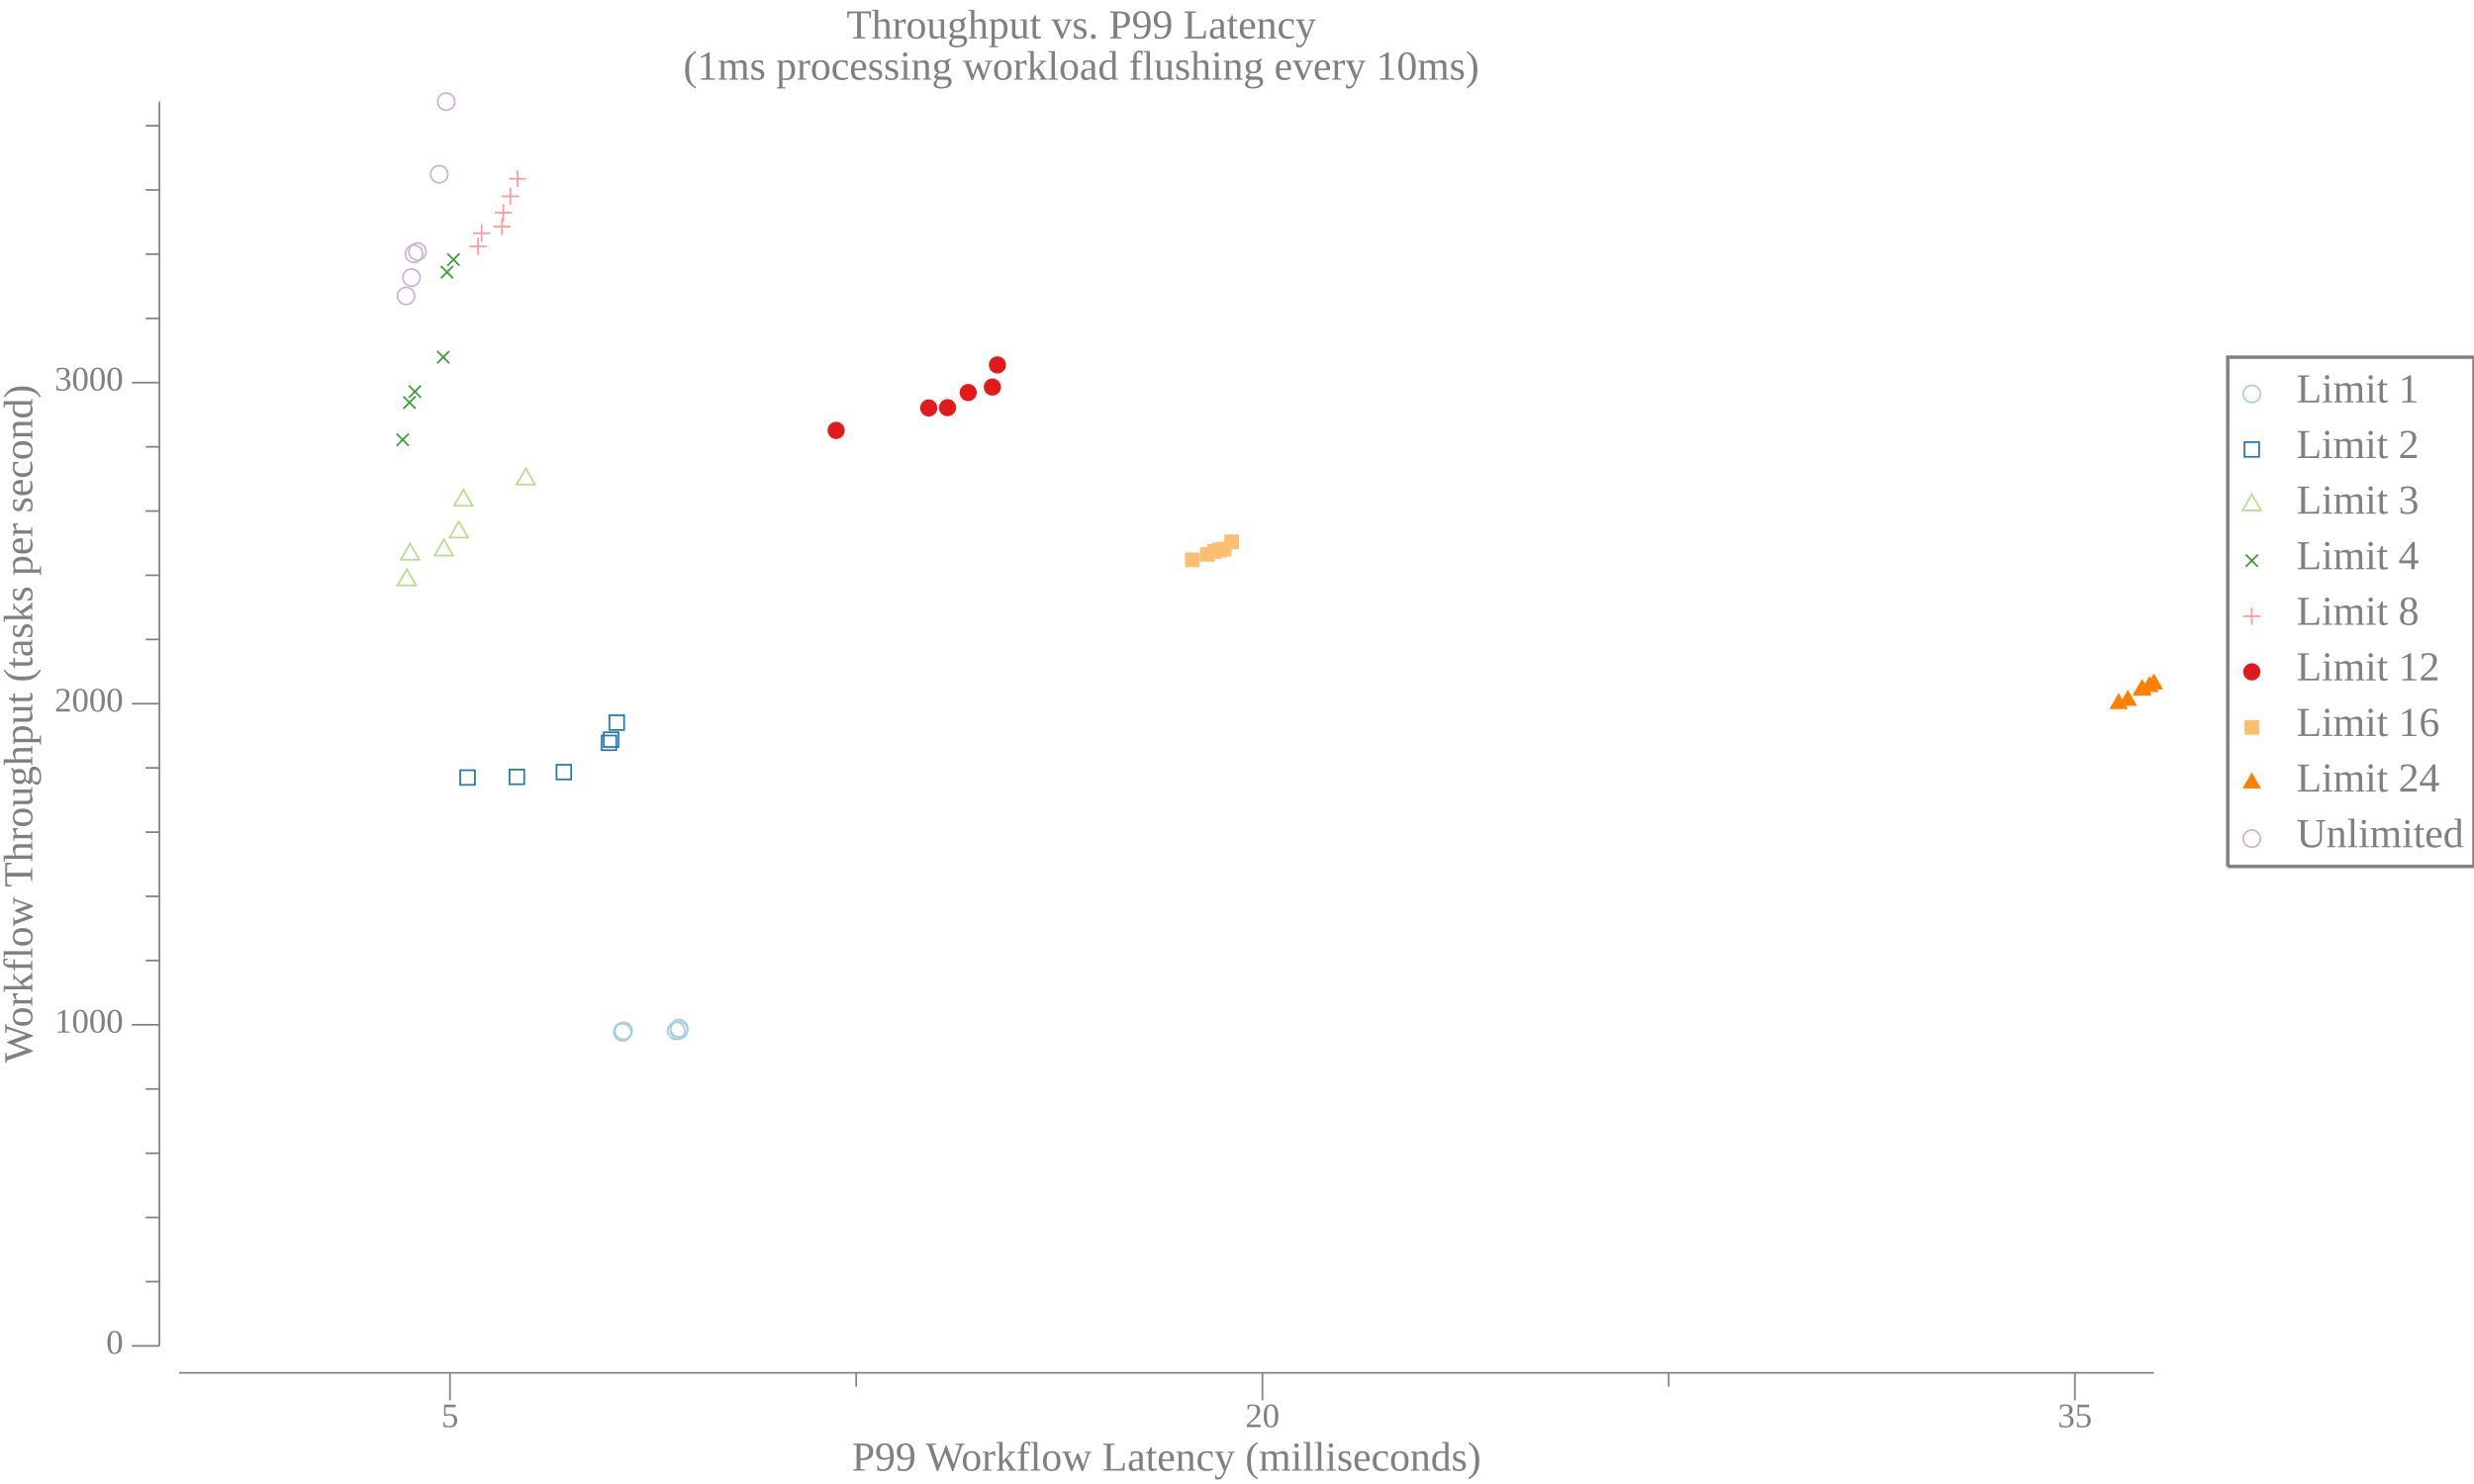
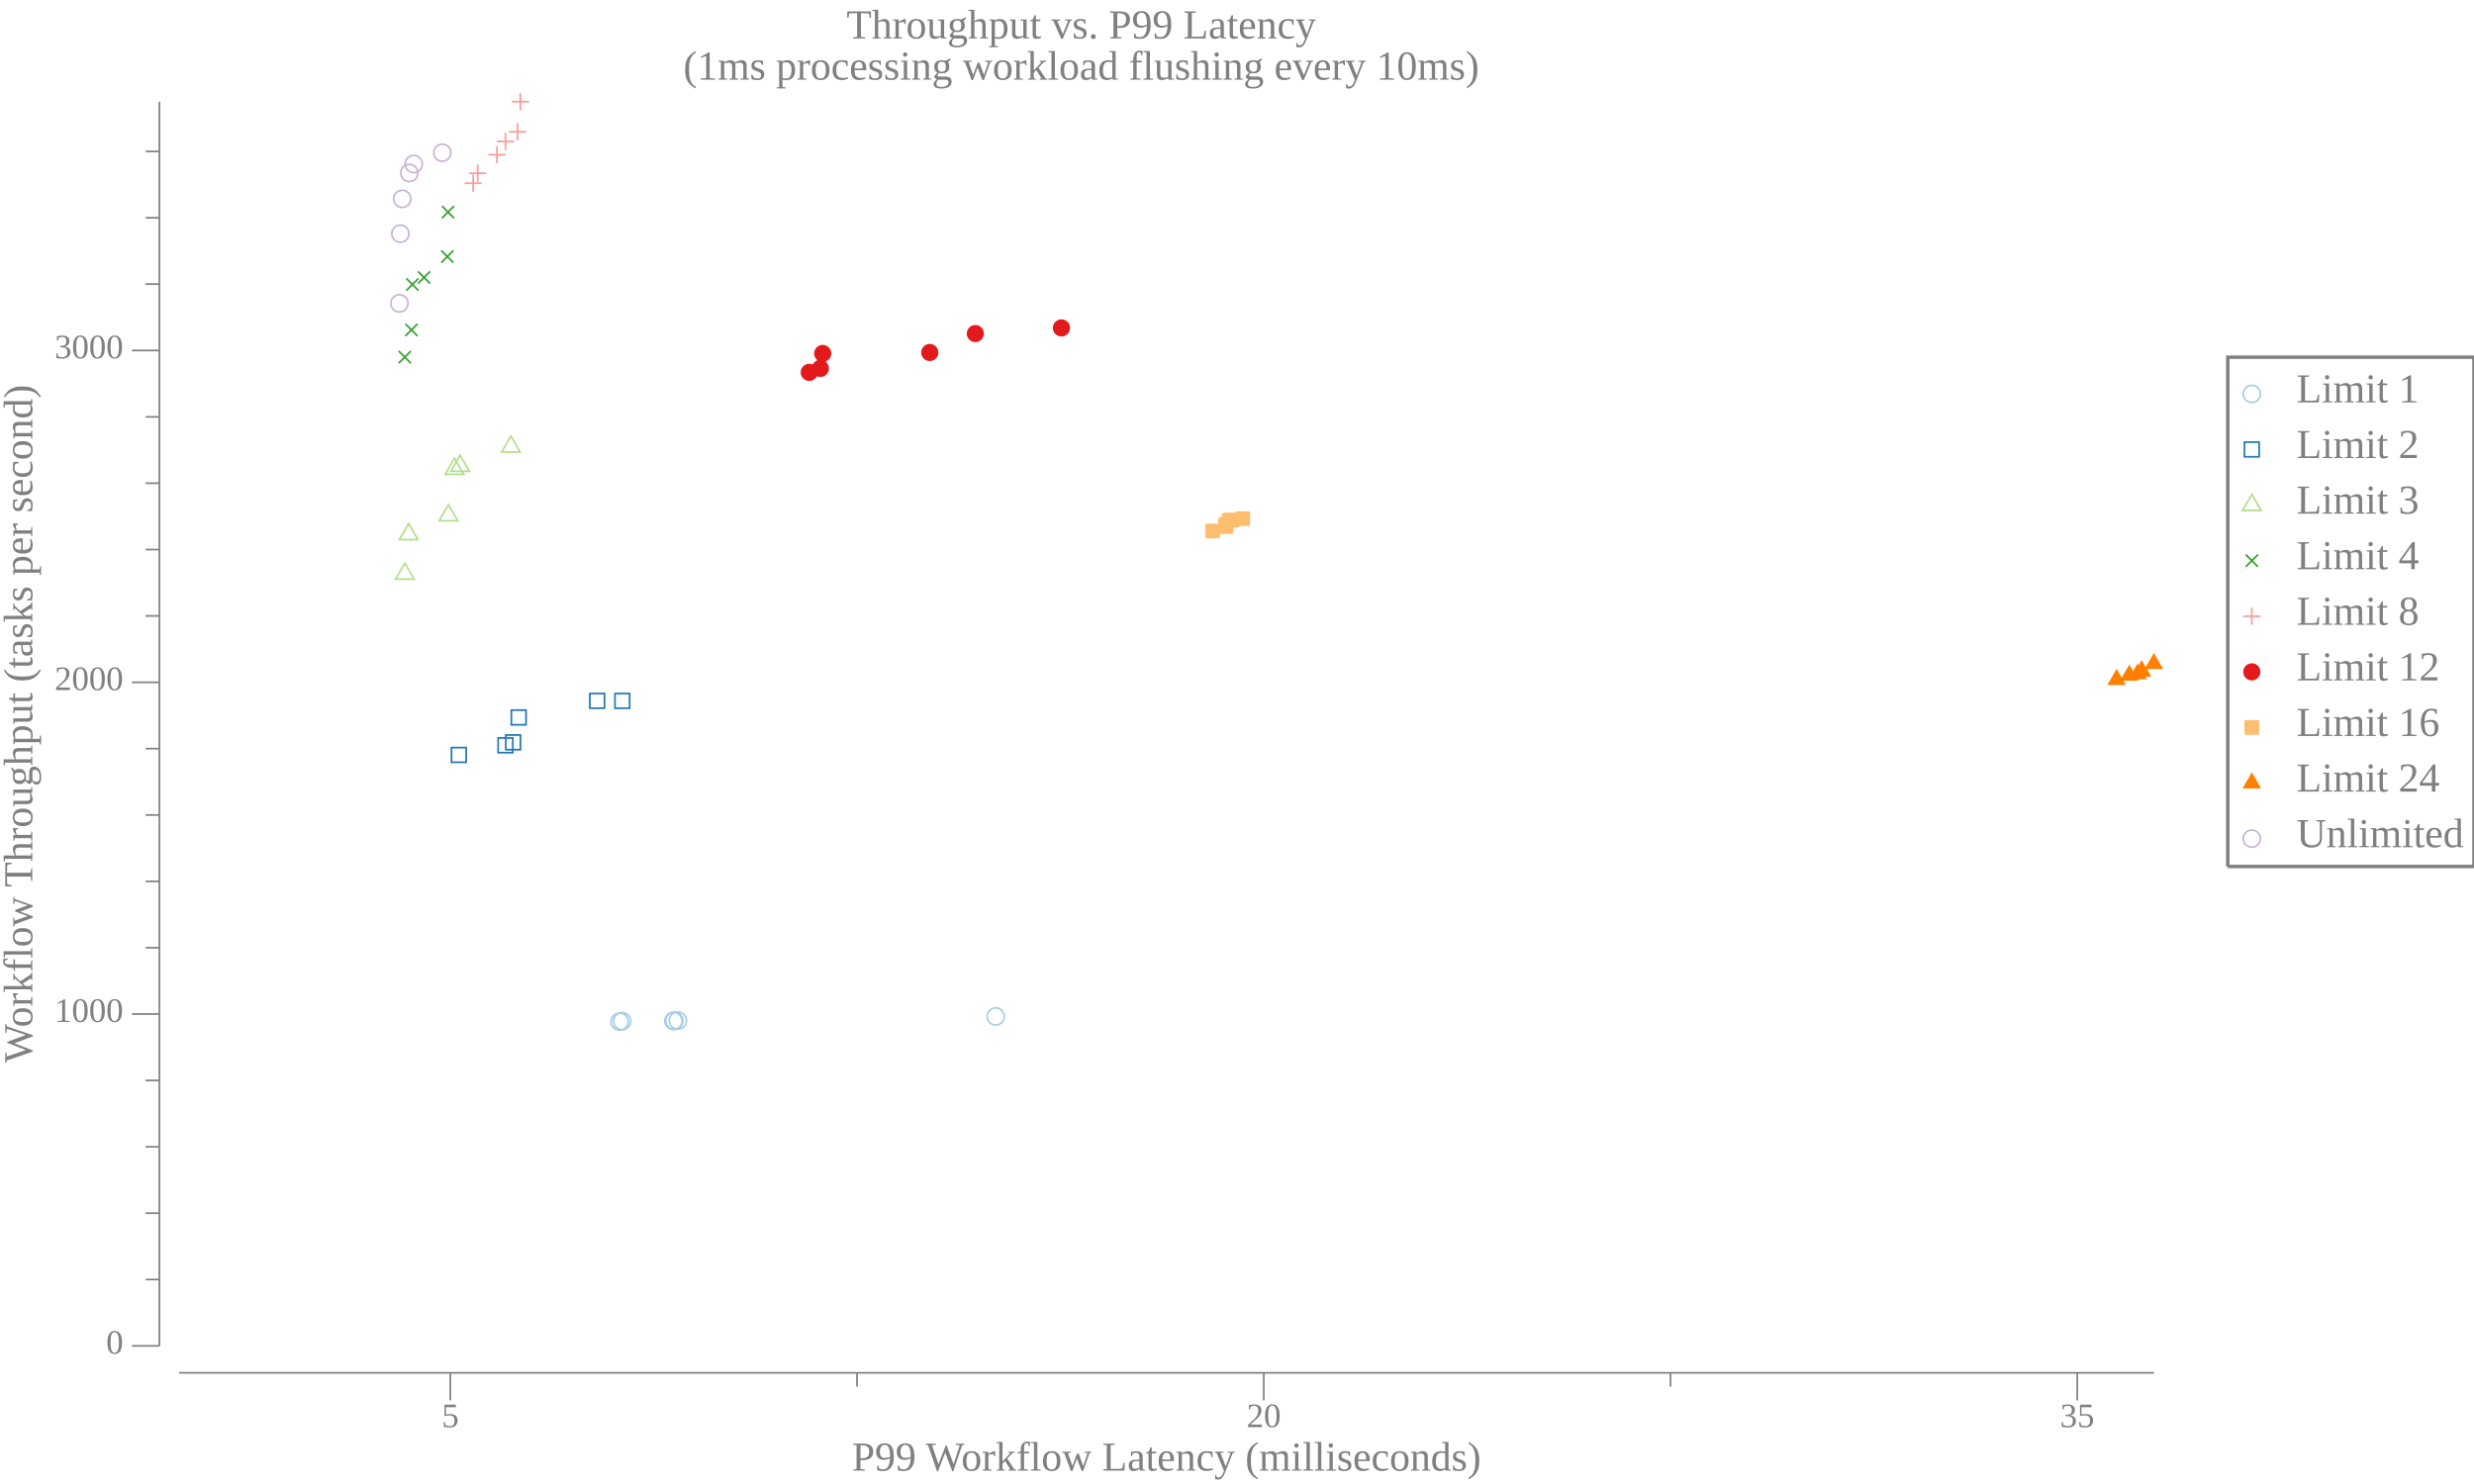
<svg xmlns="http://www.w3.org/2000/svg" width="720pt" height="432pt" viewBox="0 0 720 432">
  <g transform="scale(1, -1) translate(0, -432)">
    <path d="M657.84,317.33A2.5,2.5 0 1 1 652.84,317.33A2.5,2.5 0 1 1 657.84,317.33Z" style="fill:none;stroke:#A6CEE3;stroke-width:0.5" />
    <text x="668.34" y="-314.85" transform="scale(1, -1)" style="font-family:Liberation Serif;font-variant:normal;font-weight:normal;font-style:normal;font-size:12px;fill:#808080">Limit 1</text>
    <path d="M653.2,299.02L657.47,299.02L657.47,303.29L653.2,303.29Z" style="fill:none;stroke:#1F78B4;stroke-width:0.5" />
    <text x="668.34" y="-298.66" transform="scale(1, -1)" style="font-family:Liberation Serif;font-variant:normal;font-weight:normal;font-style:normal;font-size:12px;fill:#808080">Limit 2</text>
    <path d="M655.34,288.09L652.63,283.41L658.04,283.41Z" style="fill:none;stroke:#B2DF8A;stroke-width:0.5" />
    <text x="668.34" y="-282.48" transform="scale(1, -1)" style="font-family:Liberation Serif;font-variant:normal;font-weight:normal;font-style:normal;font-size:12px;fill:#808080">Limit 3</text>
    <path d="M653.57,267.02L657.11,270.55" style="fill:none;stroke:#33A02C;stroke-width:0.5" />
    <path d="M653.57,270.55L657.11,267.02" style="fill:none;stroke:#33A02C;stroke-width:0.5" />
    <text x="668.34" y="-266.3" transform="scale(1, -1)" style="font-family:Liberation Serif;font-variant:normal;font-weight:normal;font-style:normal;font-size:12px;fill:#808080">Limit 4</text>
    <path d="M655.34,255.1L655.34,250.1" style="fill:none;stroke:#FB9A99;stroke-width:0.5" />
    <path d="M652.84,252.6L657.84,252.6" style="fill:none;stroke:#FB9A99;stroke-width:0.5" />
    <text x="668.34" y="-250.11" transform="scale(1, -1)" style="font-family:Liberation Serif;font-variant:normal;font-weight:normal;font-style:normal;font-size:12px;fill:#808080">Limit 8</text>
    <path d="M657.84,236.42A2.5,2.5 0 1 1 652.84,236.42A2.5,2.5 0 1 1 657.84,236.42Z" style="fill:#E31A1C" />
    <text x="668.34" y="-233.93" transform="scale(1, -1)" style="font-family:Liberation Serif;font-variant:normal;font-weight:normal;font-style:normal;font-size:12px;fill:#808080">Limit 12</text>
    <path d="M653.2,218.1L657.47,218.1L657.47,222.37L653.2,222.37Z" style="fill:#FDBF6F" />
    <text x="668.34" y="-217.75" transform="scale(1, -1)" style="font-family:Liberation Serif;font-variant:normal;font-weight:normal;font-style:normal;font-size:12px;fill:#808080">Limit 16</text>
    <path d="M655.34,207.17L652.63,202.49L658.04,202.49Z" style="fill:#FF7F00" />
    <text x="668.34" y="-201.56" transform="scale(1, -1)" style="font-family:Liberation Serif;font-variant:normal;font-weight:normal;font-style:normal;font-size:12px;fill:#808080">Limit 24</text>
    <path d="M657.84,187.87A2.5,2.5 0 1 1 652.84,187.87A2.5,2.5 0 1 1 657.84,187.87Z" style="fill:none;stroke:#CAB2D6;stroke-width:0.5" />
    <text x="668.34" y="-185.38" transform="scale(1, -1)" style="font-family:Liberation Serif;font-variant:normal;font-weight:normal;font-style:normal;font-size:12px;fill:#808080">Unlimited</text>
    <path d="M648.34,179.77L648.34,328.02L720,328.02L720,179.77L648.34,179.77" style="fill:none;stroke:#808080" />
    <path d="M0,0L629.34,0L629.34,432L0,432Z" style="fill:#-8000000000000000-8000000000000000-8000000000000000;fill-opacity:0" />
    <text x="246.35" y="-420.81" transform="scale(1, -1)" style="font-family:Liberation Serif;font-variant:normal;font-weight:normal;font-style:normal;font-size:12px;fill:#808080">Throughput vs. P99 Latency</text>
    <text x="198.86" y="-408.81" transform="scale(1, -1)" style="font-family:Liberation Serif;font-variant:normal;font-weight:normal;font-style:normal;font-size:12px;fill:#808080">(1ms processing workload flushing every 10ms)</text>
    <text x="247.93" y="-3.902" transform="scale(1, -1)" style="font-family:Liberation Serif;font-variant:normal;font-weight:normal;font-style:normal;font-size:12px;fill:#808080">P99 Workflow Latency (milliseconds)</text>
-     <text x="128.45" y="-16.541" transform="scale(1, -1)" style="font-family:Liberation Serif;font-variant:normal;font-weight:normal;font-style:normal;font-size:10px;fill:#808080">5</text>
-     <text x="362.4" y="-16.541" transform="scale(1, -1)" style="font-family:Liberation Serif;font-variant:normal;font-weight:normal;font-style:normal;font-size:10px;fill:#808080">20</text>
-     <text x="598.85" y="-16.541" transform="scale(1, -1)" style="font-family:Liberation Serif;font-variant:normal;font-weight:normal;font-style:normal;font-size:10px;fill:#808080">35</text>
-     <path d="M130.95,24.363L130.95,32.363" style="fill:none;stroke:#808080;stroke-width:0.5" />
-     <path d="M367.4,24.363L367.4,32.363" style="fill:none;stroke:#808080;stroke-width:0.5" />
-     <path d="M603.85,24.363L603.85,32.363" style="fill:none;stroke:#808080;stroke-width:0.5" />
-     <path d="M249.18,28.363L249.18,32.363" style="fill:none;stroke:#808080;stroke-width:0.5" />
-     <path d="M485.63,28.363L485.63,32.363" style="fill:none;stroke:#808080;stroke-width:0.5" />
+     <text x="128.55" y="-16.541" transform="scale(1, -1)" style="font-family:Liberation Serif;font-variant:normal;font-weight:normal;font-style:normal;font-size:10px;fill:#808080">5</text>
+     <text x="362.79" y="-16.541" transform="scale(1, -1)" style="font-family:Liberation Serif;font-variant:normal;font-weight:normal;font-style:normal;font-size:10px;fill:#808080">20</text>
+     <text x="599.54" y="-16.541" transform="scale(1, -1)" style="font-family:Liberation Serif;font-variant:normal;font-weight:normal;font-style:normal;font-size:10px;fill:#808080">35</text>
+     <path d="M131.05,24.363L131.05,32.363" style="fill:none;stroke:#808080;stroke-width:0.5" />
+     <path d="M367.79,24.363L367.79,32.363" style="fill:none;stroke:#808080;stroke-width:0.5" />
+     <path d="M604.54,24.363L604.54,32.363" style="fill:none;stroke:#808080;stroke-width:0.5" />
+     <path d="M249.42,28.363L249.42,32.363" style="fill:none;stroke:#808080;stroke-width:0.5" />
+     <path d="M486.16,28.363L486.16,32.363" style="fill:none;stroke:#808080;stroke-width:0.5" />
    <path d="M52.135,32.363L626.84,32.363" style="fill:none;stroke:#808080;stroke-width:0.5" />
    <g transform="rotate(90)">
      <text x="122.59" y="9.387" transform="scale(1, -1)" style="font-family:Liberation Serif;font-variant:normal;font-weight:normal;font-style:normal;font-size:12px;fill:#808080">Workflow Throughput (tasks per second)</text>
    </g>
    <text x="30.885" y="-37.924" transform="scale(1, -1)" style="font-family:Liberation Serif;font-variant:normal;font-weight:normal;font-style:normal;font-size:10px;fill:#808080">0</text>
-     <text x="15.885" y="-131.4" transform="scale(1, -1)" style="font-family:Liberation Serif;font-variant:normal;font-weight:normal;font-style:normal;font-size:10px;fill:#808080">1000</text>
-     <text x="15.885" y="-224.87" transform="scale(1, -1)" style="font-family:Liberation Serif;font-variant:normal;font-weight:normal;font-style:normal;font-size:10px;fill:#808080">2000</text>
-     <text x="15.885" y="-318.34" transform="scale(1, -1)" style="font-family:Liberation Serif;font-variant:normal;font-weight:normal;font-style:normal;font-size:10px;fill:#808080">3000</text>
+     <text x="15.885" y="-134.51" transform="scale(1, -1)" style="font-family:Liberation Serif;font-variant:normal;font-weight:normal;font-style:normal;font-size:10px;fill:#808080">1000</text>
+     <text x="15.885" y="-231.1" transform="scale(1, -1)" style="font-family:Liberation Serif;font-variant:normal;font-weight:normal;font-style:normal;font-size:10px;fill:#808080">2000</text>
+     <text x="15.885" y="-327.69" transform="scale(1, -1)" style="font-family:Liberation Serif;font-variant:normal;font-weight:normal;font-style:normal;font-size:10px;fill:#808080">3000</text>
    <path d="M38.385,40.209L46.385,40.209" style="fill:none;stroke:#808080;stroke-width:0.5" />
-     <path d="M38.385,133.68L46.385,133.68" style="fill:none;stroke:#808080;stroke-width:0.5" />
-     <path d="M38.385,227.15L46.385,227.15" style="fill:none;stroke:#808080;stroke-width:0.5" />
-     <path d="M38.385,320.62L46.385,320.62" style="fill:none;stroke:#808080;stroke-width:0.5" />
-     <path d="M42.385,58.903L46.385,58.903" style="fill:none;stroke:#808080;stroke-width:0.5" />
-     <path d="M42.385,77.598L46.385,77.598" style="fill:none;stroke:#808080;stroke-width:0.5" />
-     <path d="M42.385,96.292L46.385,96.292" style="fill:none;stroke:#808080;stroke-width:0.5" />
-     <path d="M42.385,114.99L46.385,114.99" style="fill:none;stroke:#808080;stroke-width:0.5" />
-     <path d="M42.385,152.38L46.385,152.38" style="fill:none;stroke:#808080;stroke-width:0.5" />
-     <path d="M42.385,171.07L46.385,171.07" style="fill:none;stroke:#808080;stroke-width:0.5" />
-     <path d="M42.385,189.76L46.385,189.76" style="fill:none;stroke:#808080;stroke-width:0.5" />
-     <path d="M42.385,208.46L46.385,208.46" style="fill:none;stroke:#808080;stroke-width:0.5" />
-     <path d="M42.385,245.85L46.385,245.85" style="fill:none;stroke:#808080;stroke-width:0.5" />
-     <path d="M42.385,264.54L46.385,264.54" style="fill:none;stroke:#808080;stroke-width:0.5" />
-     <path d="M42.385,283.24L46.385,283.24" style="fill:none;stroke:#808080;stroke-width:0.5" />
-     <path d="M42.385,301.93L46.385,301.93" style="fill:none;stroke:#808080;stroke-width:0.5" />
-     <path d="M42.385,339.32L46.385,339.32" style="fill:none;stroke:#808080;stroke-width:0.5" />
-     <path d="M42.385,358.01L46.385,358.01" style="fill:none;stroke:#808080;stroke-width:0.5" />
-     <path d="M42.385,376.71L46.385,376.71" style="fill:none;stroke:#808080;stroke-width:0.5" />
-     <path d="M42.385,395.4L46.385,395.4" style="fill:none;stroke:#808080;stroke-width:0.5" />
+     <path d="M38.385,136.8L46.385,136.8" style="fill:none;stroke:#808080;stroke-width:0.5" />
+     <path d="M38.385,233.38L46.385,233.38" style="fill:none;stroke:#808080;stroke-width:0.5" />
+     <path d="M38.385,329.97L46.385,329.97" style="fill:none;stroke:#808080;stroke-width:0.5" />
+     <path d="M42.385,59.526L46.385,59.526" style="fill:none;stroke:#808080;stroke-width:0.5" />
+     <path d="M42.385,78.844L46.385,78.844" style="fill:none;stroke:#808080;stroke-width:0.5" />
+     <path d="M42.385,98.161L46.385,98.161" style="fill:none;stroke:#808080;stroke-width:0.5" />
+     <path d="M42.385,117.48L46.385,117.48" style="fill:none;stroke:#808080;stroke-width:0.5" />
+     <path d="M42.385,156.11L46.385,156.11" style="fill:none;stroke:#808080;stroke-width:0.5" />
+     <path d="M42.385,175.43L46.385,175.43" style="fill:none;stroke:#808080;stroke-width:0.5" />
+     <path d="M42.385,194.75L46.385,194.75" style="fill:none;stroke:#808080;stroke-width:0.5" />
+     <path d="M42.385,214.07L46.385,214.07" style="fill:none;stroke:#808080;stroke-width:0.5" />
+     <path d="M42.385,252.7L46.385,252.7" style="fill:none;stroke:#808080;stroke-width:0.5" />
+     <path d="M42.385,272.02L46.385,272.02" style="fill:none;stroke:#808080;stroke-width:0.5" />
+     <path d="M42.385,291.34L46.385,291.34" style="fill:none;stroke:#808080;stroke-width:0.5" />
+     <path d="M42.385,310.65L46.385,310.65" style="fill:none;stroke:#808080;stroke-width:0.5" />
+     <path d="M42.385,349.29L46.385,349.29" style="fill:none;stroke:#808080;stroke-width:0.5" />
+     <path d="M42.385,368.61L46.385,368.61" style="fill:none;stroke:#808080;stroke-width:0.5" />
+     <path d="M42.385,387.92L46.385,387.92" style="fill:none;stroke:#808080;stroke-width:0.5" />
    <path d="M46.385,40.209L46.385,402.41" style="fill:none;stroke:#808080;stroke-width:0.5" />
-     <path d="M183.7,131.5A2.5,2.5 0 1 1 178.7,131.5A2.5,2.5 0 1 1 183.7,131.5Z" style="fill:none;stroke:#A6CEE3;stroke-width:0.5" />
-     <path d="M183.71,131.82A2.5,2.5 0 1 1 178.71,131.82A2.5,2.5 0 1 1 183.71,131.82Z" style="fill:none;stroke:#A6CEE3;stroke-width:0.5" />
-     <path d="M183.96,131.9A2.5,2.5 0 1 1 178.96,131.9A2.5,2.5 0 1 1 183.96,131.9Z" style="fill:none;stroke:#A6CEE3;stroke-width:0.5" />
-     <path d="M199.3,131.91A2.5,2.5 0 1 1 194.3,131.91A2.5,2.5 0 1 1 199.3,131.91Z" style="fill:none;stroke:#A6CEE3;stroke-width:0.5" />
-     <path d="M200.07,132.07A2.5,2.5 0 1 1 195.07,132.07A2.5,2.5 0 1 1 200.07,132.07Z" style="fill:none;stroke:#A6CEE3;stroke-width:0.5" />
-     <path d="M200.13,132.65A2.5,2.5 0 1 1 195.13,132.65A2.5,2.5 0 1 1 200.13,132.65Z" style="fill:none;stroke:#A6CEE3;stroke-width:0.5" />
-     <path d="M133.94,203.52L138.21,203.52L138.21,207.79L133.94,207.79Z" style="fill:none;stroke:#1F78B4;stroke-width:0.5" />
-     <path d="M148.29,203.71L152.56,203.71L152.56,207.97L148.29,207.97Z" style="fill:none;stroke:#1F78B4;stroke-width:0.5" />
-     <path d="M161.96,205.11L166.23,205.11L166.23,209.38L161.96,209.38Z" style="fill:none;stroke:#1F78B4;stroke-width:0.5" />
-     <path d="M175.09,213.62L179.35,213.62L179.35,217.88L175.09,217.88Z" style="fill:none;stroke:#1F78B4;stroke-width:0.5" />
-     <path d="M175.72,214.55L179.99,214.55L179.99,218.82L175.72,218.82Z" style="fill:none;stroke:#1F78B4;stroke-width:0.5" />
-     <path d="M177.36,219.5L181.63,219.5L181.63,223.77L177.36,223.77Z" style="fill:none;stroke:#1F78B4;stroke-width:0.5" />
-     <path d="M118.38,266.26L115.67,261.58L121.08,261.58Z" style="fill:none;stroke:#B2DF8A;stroke-width:0.5" />
-     <path d="M119.34,273.74L116.63,269.05L122.04,269.05Z" style="fill:none;stroke:#B2DF8A;stroke-width:0.5" />
-     <path d="M129.16,274.96L126.46,270.27L131.87,270.27Z" style="fill:none;stroke:#B2DF8A;stroke-width:0.5" />
-     <path d="M133.55,280.19L130.84,275.5L136.25,275.5Z" style="fill:none;stroke:#B2DF8A;stroke-width:0.5" />
-     <path d="M134.87,289.45L132.16,284.76L137.57,284.76Z" style="fill:none;stroke:#B2DF8A;stroke-width:0.5" />
-     <path d="M153.03,295.61L150.33,290.93L155.74,290.93Z" style="fill:none;stroke:#B2DF8A;stroke-width:0.5" />
-     <path d="M115.43,302.22L118.96,305.75" style="fill:none;stroke:#33A02C;stroke-width:0.5" />
-     <path d="M115.43,305.75L118.96,302.22" style="fill:none;stroke:#33A02C;stroke-width:0.5" />
-     <path d="M117.4,313.06L120.93,316.6" style="fill:none;stroke:#33A02C;stroke-width:0.5" />
-     <path d="M117.4,316.6L120.93,313.06" style="fill:none;stroke:#33A02C;stroke-width:0.5" />
-     <path d="M118.96,316.24L122.49,319.77" style="fill:none;stroke:#33A02C;stroke-width:0.5" />
-     <path d="M118.96,319.77L122.49,316.24" style="fill:none;stroke:#33A02C;stroke-width:0.5" />
-     <path d="M127.24,326.24L130.77,329.78" style="fill:none;stroke:#33A02C;stroke-width:0.5" />
-     <path d="M127.24,329.78L130.77,326.24" style="fill:none;stroke:#33A02C;stroke-width:0.5" />
-     <path d="M128.31,351.01L131.85,354.55" style="fill:none;stroke:#33A02C;stroke-width:0.5" />
-     <path d="M128.31,354.55L131.85,351.01" style="fill:none;stroke:#33A02C;stroke-width:0.5" />
-     <path d="M130.21,354.66L133.74,358.19" style="fill:none;stroke:#33A02C;stroke-width:0.5" />
-     <path d="M130.21,358.19L133.74,354.66" style="fill:none;stroke:#33A02C;stroke-width:0.5" />
-     <path d="M139.13,362.76L139.13,357.76" style="fill:none;stroke:#FB9A99;stroke-width:0.5" />
-     <path d="M136.63,360.26L141.63,360.26" style="fill:none;stroke:#FB9A99;stroke-width:0.5" />
-     <path d="M140.17,366.59L140.17,361.59" style="fill:none;stroke:#FB9A99;stroke-width:0.5" />
-     <path d="M137.67,364.09L142.67,364.09" style="fill:none;stroke:#FB9A99;stroke-width:0.5" />
-     <path d="M146.13,368.55L146.13,363.55" style="fill:none;stroke:#FB9A99;stroke-width:0.5" />
-     <path d="M143.63,366.05L148.63,366.05" style="fill:none;stroke:#FB9A99;stroke-width:0.5" />
-     <path d="M146.48,372.57L146.48,367.57" style="fill:none;stroke:#FB9A99;stroke-width:0.5" />
-     <path d="M143.98,370.07L148.98,370.07" style="fill:none;stroke:#FB9A99;stroke-width:0.5" />
-     <path d="M148.54,377.34L148.54,372.34" style="fill:none;stroke:#FB9A99;stroke-width:0.5" />
-     <path d="M146.04,374.84L151.04,374.84" style="fill:none;stroke:#FB9A99;stroke-width:0.5" />
-     <path d="M150.65,382.48L150.65,377.48" style="fill:none;stroke:#FB9A99;stroke-width:0.5" />
-     <path d="M148.15,379.98L153.15,379.98" style="fill:none;stroke:#FB9A99;stroke-width:0.5" />
-     <path d="M245.84,306.7A2.5,2.5 0 1 1 240.84,306.7A2.5,2.5 0 1 1 245.84,306.7Z" style="fill:#E31A1C" />
-     <path d="M272.79,313.24A2.5,2.5 0 1 1 267.79,313.24A2.5,2.5 0 1 1 272.79,313.24Z" style="fill:#E31A1C" />
-     <path d="M278.26,313.33A2.5,2.5 0 1 1 273.26,313.33A2.5,2.5 0 1 1 278.26,313.33Z" style="fill:#E31A1C" />
-     <path d="M284.27,317.73A2.5,2.5 0 1 1 279.27,317.73A2.5,2.5 0 1 1 284.27,317.73Z" style="fill:#E31A1C" />
-     <path d="M291.31,319.32A2.5,2.5 0 1 1 286.31,319.32A2.5,2.5 0 1 1 291.31,319.32Z" style="fill:#E31A1C" />
-     <path d="M292.78,325.77A2.5,2.5 0 1 1 287.78,325.77A2.5,2.5 0 1 1 292.78,325.77Z" style="fill:#E31A1C" />
-     <path d="M344.86,266.89L349.13,266.89L349.13,271.16L344.86,271.16Z" style="fill:#FDBF6F" />
-     <path d="M349.27,268.48L353.54,268.48L353.54,272.75L349.27,272.75Z" style="fill:#FDBF6F" />
-     <path d="M351.35,269.32L355.62,269.32L355.62,273.59L351.35,273.59Z" style="fill:#FDBF6F" />
-     <path d="M352.76,269.79L357.02,269.79L357.02,274.06L352.76,274.06Z" style="fill:#FDBF6F" />
-     <path d="M354.14,270.07L358.41,270.07L358.41,274.34L354.14,274.34Z" style="fill:#FDBF6F" />
-     <path d="M356.31,272.13L360.58,272.13L360.58,276.4L356.31,276.4Z" style="fill:#FDBF6F" />
-     <path d="M616.6,230.28L613.89,225.59L619.3,225.59Z" style="fill:#FF7F00" />
-     <path d="M619.25,231.21L616.55,226.52L621.96,226.52Z" style="fill:#FF7F00" />
-     <path d="M623.35,234.2L620.65,229.52L626.06,229.52Z" style="fill:#FF7F00" />
-     <path d="M623.45,234.39L620.75,229.7L626.16,229.7Z" style="fill:#FF7F00" />
-     <path d="M625.56,235.23L622.85,230.54L628.26,230.54Z" style="fill:#FF7F00" />
-     <path d="M626.84,235.98L624.13,231.29L629.54,231.29Z" style="fill:#FF7F00" />
-     <path d="M120.69,345.86A2.5,2.5 0 1 1 115.69,345.86A2.5,2.5 0 1 1 120.69,345.86Z" style="fill:none;stroke:#CAB2D6;stroke-width:0.5" />
-     <path d="M122.25,351.19A2.5,2.5 0 1 1 117.25,351.19A2.5,2.5 0 1 1 122.25,351.19Z" style="fill:none;stroke:#CAB2D6;stroke-width:0.5" />
-     <path d="M122.99,358.11A2.5,2.5 0 1 1 117.99,358.11A2.5,2.5 0 1 1 122.99,358.11Z" style="fill:none;stroke:#CAB2D6;stroke-width:0.5" />
-     <path d="M124,358.76A2.5,2.5 0 1 1 119,358.76A2.5,2.5 0 1 1 124,358.76Z" style="fill:none;stroke:#CAB2D6;stroke-width:0.5" />
-     <path d="M130.32,381.29A2.5,2.5 0 1 1 125.32,381.29A2.5,2.5 0 1 1 130.32,381.29Z" style="fill:none;stroke:#CAB2D6;stroke-width:0.5" />
-     <path d="M132.37,402.41A2.5,2.5 0 1 1 127.37,402.41A2.5,2.5 0 1 1 132.37,402.41Z" style="fill:none;stroke:#CAB2D6;stroke-width:0.5" />
+     <path d="M182.82,134.6A2.5,2.5 0 1 1 177.82,134.6A2.5,2.5 0 1 1 182.82,134.6Z" style="fill:none;stroke:#A6CEE3;stroke-width:0.5" />
+     <path d="M183.57,134.73A2.5,2.5 0 1 1 178.57,134.73A2.5,2.5 0 1 1 183.57,134.73Z" style="fill:none;stroke:#A6CEE3;stroke-width:0.5" />
+     <path d="M198.49,134.78A2.5,2.5 0 1 1 193.49,134.78A2.5,2.5 0 1 1 198.49,134.78Z" style="fill:none;stroke:#A6CEE3;stroke-width:0.5" />
+     <path d="M198.74,134.88A2.5,2.5 0 1 1 193.74,134.88A2.5,2.5 0 1 1 198.74,134.88Z" style="fill:none;stroke:#A6CEE3;stroke-width:0.5" />
+     <path d="M199.78,134.91A2.5,2.5 0 1 1 194.78,134.91A2.5,2.5 0 1 1 199.78,134.91Z" style="fill:none;stroke:#A6CEE3;stroke-width:0.5" />
+     <path d="M292.27,136.11A2.5,2.5 0 1 1 287.27,136.11A2.5,2.5 0 1 1 292.27,136.11Z" style="fill:none;stroke:#A6CEE3;stroke-width:0.5" />
+     <path d="M131.4,210.1L135.67,210.1L135.67,214.37L131.4,214.37Z" style="fill:none;stroke:#1F78B4;stroke-width:0.5" />
+     <path d="M144.97,212.9L149.24,212.9L149.24,217.17L144.97,217.17Z" style="fill:none;stroke:#1F78B4;stroke-width:0.5" />
+     <path d="M147.2,213.77L151.47,213.77L151.47,218.04L147.2,218.04Z" style="fill:none;stroke:#1F78B4;stroke-width:0.5" />
+     <path d="M148.82,221.01L153.09,221.01L153.09,225.28L148.82,225.28Z" style="fill:none;stroke:#1F78B4;stroke-width:0.5" />
+     <path d="M171.65,225.84L175.92,225.84L175.92,230.11L171.65,230.11Z" style="fill:none;stroke:#1F78B4;stroke-width:0.5" />
+     <path d="M178.97,225.84L183.24,225.84L183.24,230.11L178.97,230.11Z" style="fill:none;stroke:#1F78B4;stroke-width:0.5" />
+     <path d="M117.83,268.09L115.12,263.41L120.53,263.41Z" style="fill:none;stroke:#B2DF8A;stroke-width:0.5" />
+     <path d="M118.93,279.59L116.23,274.9L121.64,274.9Z" style="fill:none;stroke:#B2DF8A;stroke-width:0.5" />
+     <path d="M130.51,285.09L127.8,280.4L133.22,280.4Z" style="fill:none;stroke:#B2DF8A;stroke-width:0.5" />
+     <path d="M132.27,298.61L129.57,293.93L134.98,293.93Z" style="fill:none;stroke:#B2DF8A;stroke-width:0.5" />
+     <path d="M133.91,299.48L131.21,294.8L136.62,294.8Z" style="fill:none;stroke:#B2DF8A;stroke-width:0.5" />
+     <path d="M148.68,305.09L145.98,300.4L151.39,300.4Z" style="fill:none;stroke:#B2DF8A;stroke-width:0.5" />
+     <path d="M116.03,326.27L119.56,329.81" style="fill:none;stroke:#33A02C;stroke-width:0.5" />
+     <path d="M116.03,329.81L119.56,326.27" style="fill:none;stroke:#33A02C;stroke-width:0.5" />
+     <path d="M117.96,334.19L121.5,337.73" style="fill:none;stroke:#33A02C;stroke-width:0.5" />
+     <path d="M117.96,337.73L121.5,334.19" style="fill:none;stroke:#33A02C;stroke-width:0.5" />
+     <path d="M118.25,347.42L121.79,350.96" style="fill:none;stroke:#33A02C;stroke-width:0.5" />
+     <path d="M118.25,350.96L121.79,347.42" style="fill:none;stroke:#33A02C;stroke-width:0.5" />
+     <path d="M121.64,349.45L125.17,352.99" style="fill:none;stroke:#33A02C;stroke-width:0.5" />
+     <path d="M121.64,352.99L125.17,349.45" style="fill:none;stroke:#33A02C;stroke-width:0.5" />
+     <path d="M128.42,355.54L131.96,359.07" style="fill:none;stroke:#33A02C;stroke-width:0.5" />
+     <path d="M128.42,359.07L131.96,355.54" style="fill:none;stroke:#33A02C;stroke-width:0.5" />
+     <path d="M128.62,368.48L132.15,372.02" style="fill:none;stroke:#33A02C;stroke-width:0.5" />
+     <path d="M128.62,372.02L132.15,368.48" style="fill:none;stroke:#33A02C;stroke-width:0.5" />
+     <path d="M137.71,381.15L137.71,376.15" style="fill:none;stroke:#FB9A99;stroke-width:0.5" />
+     <path d="M135.21,378.65L140.21,378.65" style="fill:none;stroke:#FB9A99;stroke-width:0.5" />
+     <path d="M139.03,384.05L139.03,379.05" style="fill:none;stroke:#FB9A99;stroke-width:0.5" />
+     <path d="M136.53,381.55L141.53,381.55" style="fill:none;stroke:#FB9A99;stroke-width:0.5" />
+     <path d="M144.64,389.46L144.64,384.46" style="fill:none;stroke:#FB9A99;stroke-width:0.5" />
+     <path d="M142.14,386.96L147.14,386.96" style="fill:none;stroke:#FB9A99;stroke-width:0.5" />
+     <path d="M147.11,393.32L147.11,388.32" style="fill:none;stroke:#FB9A99;stroke-width:0.5" />
+     <path d="M144.61,390.82L149.61,390.82" style="fill:none;stroke:#FB9A99;stroke-width:0.5" />
+     <path d="M150.61,396.12L150.61,391.12" style="fill:none;stroke:#FB9A99;stroke-width:0.5" />
+     <path d="M148.11,393.62L153.11,393.62" style="fill:none;stroke:#FB9A99;stroke-width:0.5" />
+     <path d="M151.44,404.91L151.44,399.91" style="fill:none;stroke:#FB9A99;stroke-width:0.5" />
+     <path d="M148.94,402.41L153.94,402.41" style="fill:none;stroke:#FB9A99;stroke-width:0.5" />
+     <path d="M238.02,323.6A2.5,2.5 0 1 1 233.02,323.6A2.5,2.5 0 1 1 238.02,323.6Z" style="fill:#E31A1C" />
+     <path d="M241.25,324.76A2.5,2.5 0 1 1 236.25,324.76A2.5,2.5 0 1 1 241.25,324.76Z" style="fill:#E31A1C" />
+     <path d="M241.93,329.1A2.5,2.5 0 1 1 236.93,329.1A2.5,2.5 0 1 1 241.93,329.1Z" style="fill:#E31A1C" />
+     <path d="M273.09,329.39A2.5,2.5 0 1 1 268.09,329.39A2.5,2.5 0 1 1 273.09,329.39Z" style="fill:#E31A1C" />
+     <path d="M286.35,334.9A2.5,2.5 0 1 1 281.35,334.9A2.5,2.5 0 1 1 286.35,334.9Z" style="fill:#E31A1C" />
+     <path d="M311.41,336.54A2.5,2.5 0 1 1 306.41,336.54A2.5,2.5 0 1 1 311.41,336.54Z" style="fill:#E31A1C" />
+     <path d="M350.75,275.29L355.01,275.29L355.01,279.56L350.75,279.56Z" style="fill:#FDBF6F" />
+     <path d="M354.58,276.55L358.85,276.55L358.85,280.82L354.58,280.82Z" style="fill:#FDBF6F" />
+     <path d="M354.66,277.23L358.92,277.23L358.92,281.49L354.66,281.49Z" style="fill:#FDBF6F" />
+     <path d="M355.61,278.38L359.88,278.38L359.88,282.65L355.61,282.65Z" style="fill:#FDBF6F" />
+     <path d="M356.41,278.48L360.68,278.48L360.68,282.75L356.41,282.75Z" style="fill:#FDBF6F" />
+     <path d="M359.52,278.87L363.79,278.87L363.79,283.14L359.52,283.14Z" style="fill:#FDBF6F" />
+     <path d="M615.99,237.28L613.29,232.59L618.7,232.59Z" style="fill:#FF7F00" />
+     <path d="M619.69,238.54L616.98,233.85L622.4,233.85Z" style="fill:#FF7F00" />
+     <path d="M622.11,238.92L619.4,234.24L624.81,234.24Z" style="fill:#FF7F00" />
+     <path d="M623.28,239.7L620.57,235.01L625.99,235.01Z" style="fill:#FF7F00" />
+     <path d="M623.32,239.79L620.62,235.11L626.03,235.11Z" style="fill:#FF7F00" />
+     <path d="M626.84,241.92L624.13,237.23L629.54,237.23Z" style="fill:#FF7F00" />
+     <path d="M118.74,343.69A2.5,2.5 0 1 1 113.74,343.69A2.5,2.5 0 1 1 118.74,343.69Z" style="fill:none;stroke:#CAB2D6;stroke-width:0.5" />
+     <path d="M119.02,363.97A2.5,2.5 0 1 1 114.02,363.97A2.5,2.5 0 1 1 119.02,363.97Z" style="fill:none;stroke:#CAB2D6;stroke-width:0.5" />
+     <path d="M119.57,374.11A2.5,2.5 0 1 1 114.57,374.11A2.5,2.5 0 1 1 119.57,374.11Z" style="fill:none;stroke:#CAB2D6;stroke-width:0.5" />
+     <path d="M121.62,381.65A2.5,2.5 0 1 1 116.62,381.65A2.5,2.5 0 1 1 121.62,381.65Z" style="fill:none;stroke:#CAB2D6;stroke-width:0.5" />
+     <path d="M122.9,384.25A2.5,2.5 0 1 1 117.9,384.25A2.5,2.5 0 1 1 122.9,384.25Z" style="fill:none;stroke:#CAB2D6;stroke-width:0.5" />
+     <path d="M131.22,387.54A2.5,2.5 0 1 1 126.22,387.54A2.5,2.5 0 1 1 131.22,387.54Z" style="fill:none;stroke:#CAB2D6;stroke-width:0.5" />
  </g>
</svg>
